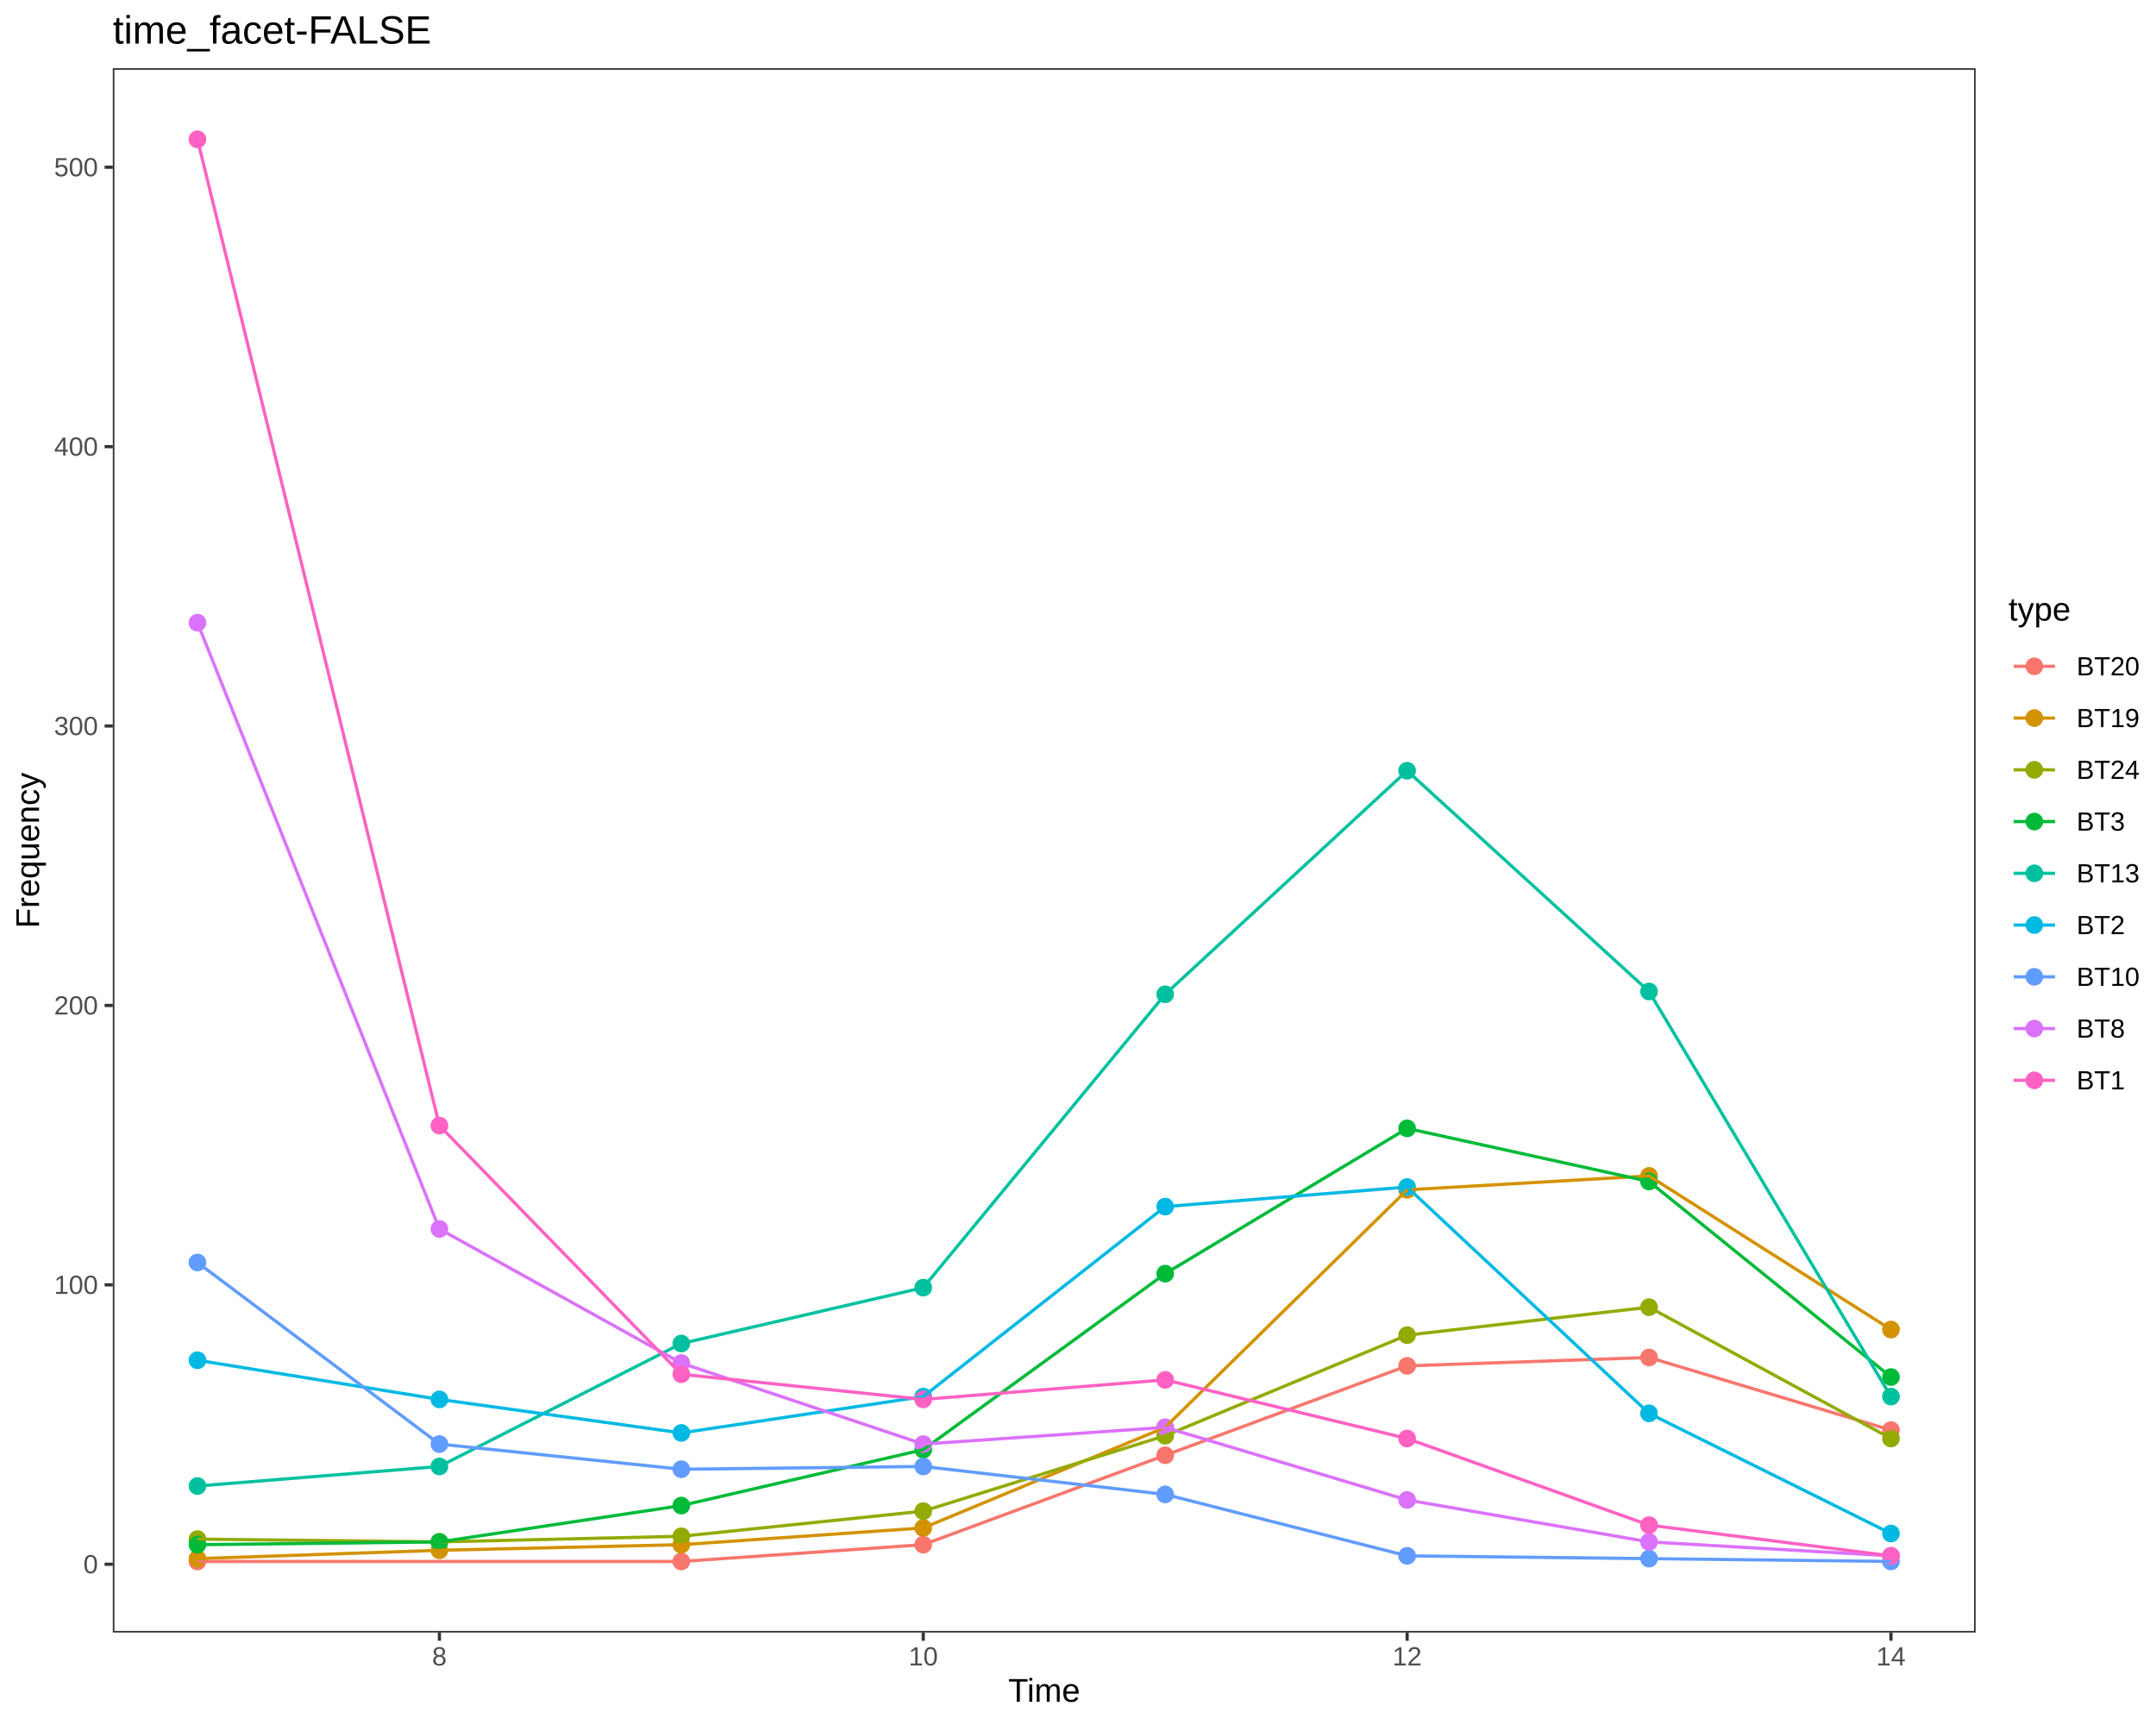
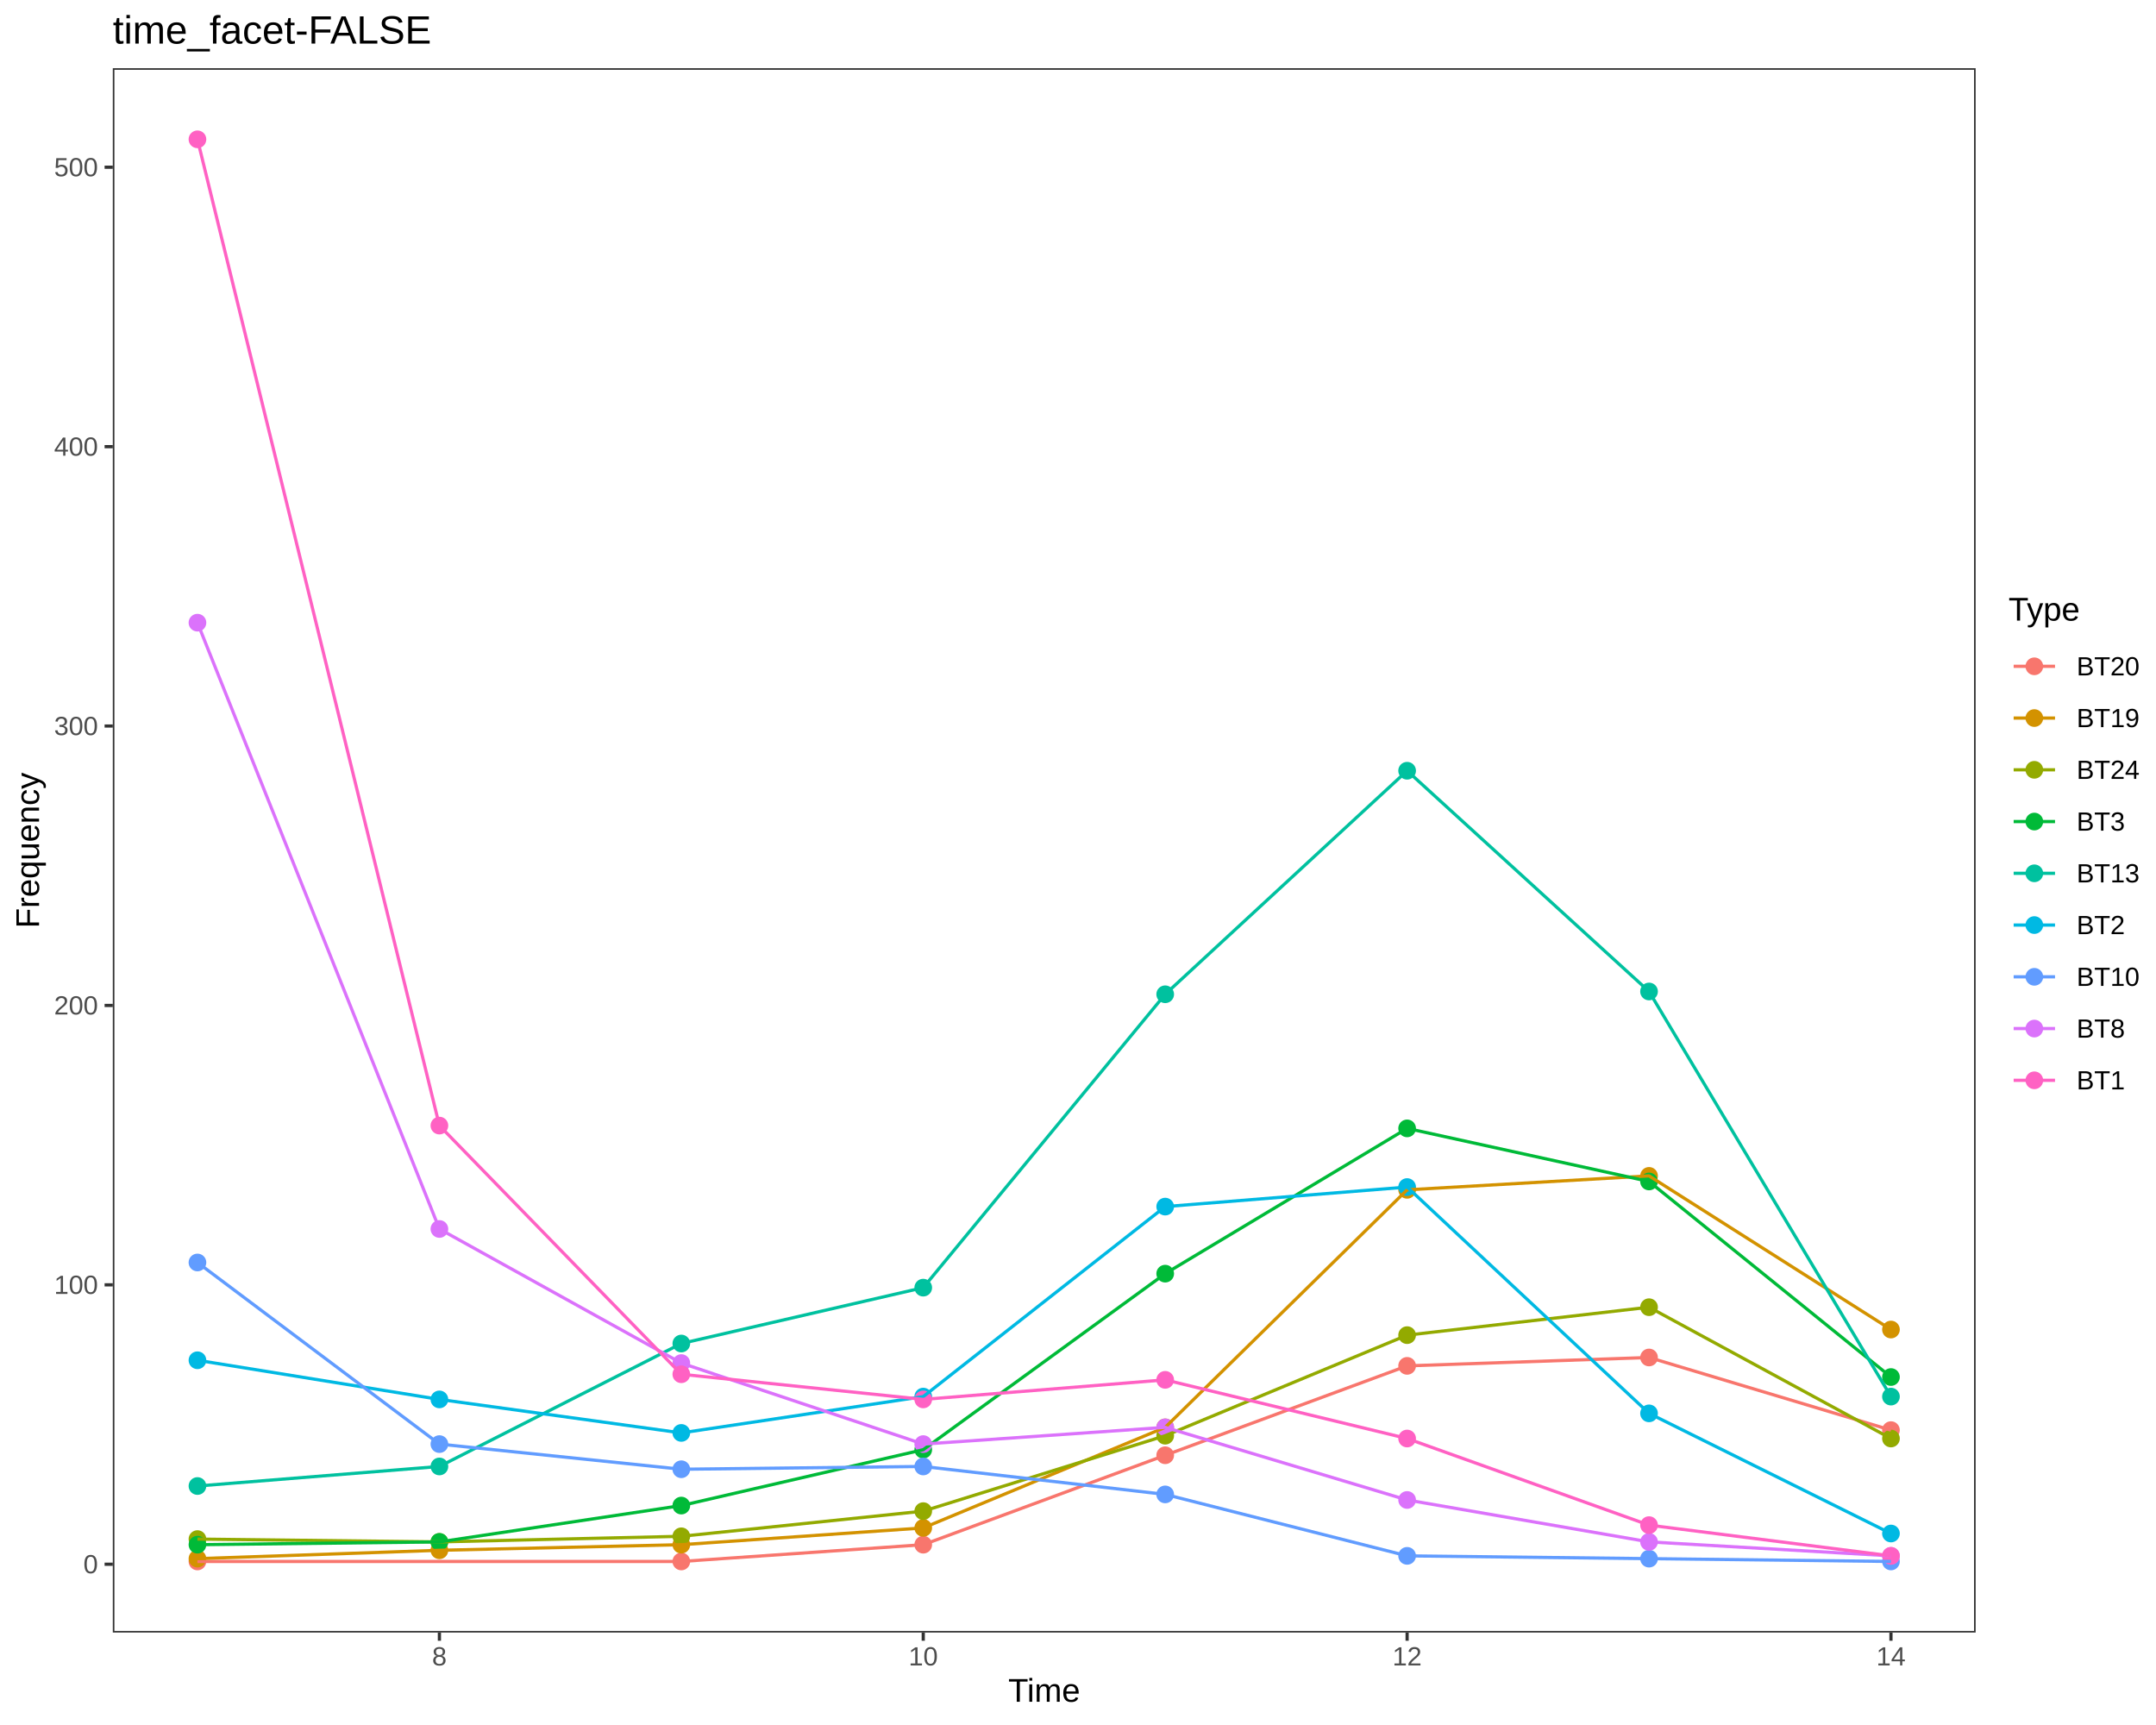
<svg xmlns="http://www.w3.org/2000/svg" viewBox="0 0 720.00 576.00">
  <defs>
    <style type="text/css">
    line, polyline, polygon, path, rect, circle {
      fill: none;
      stroke: #000000;
      stroke-linecap: round;
      stroke-linejoin: round;
      stroke-miterlimit: 10.00;
    }
  </style>
  </defs>
  <rect width="100%" height="100%" style="stroke: none; fill: #FFFFFF;" />
  <rect x="0.00" y="0.00" width="720.00" height="576.00" style="stroke-width: 1.07; stroke: #FFFFFF; fill: #FFFFFF;" />
  <defs>
    <clipPath id="cpMzcuNjd8NjU5Ljc3fDU0NS4xM3wyMi43Nw==">
      <rect x="37.67" y="22.77" width="622.10" height="522.36" />
    </clipPath>
  </defs>
  <rect x="37.67" y="22.77" width="622.10" height="522.36" style="stroke-width: 1.07; stroke: none; fill: #FFFFFF;" clip-path="url(#cpMzcuNjd8NjU5Ljc3fDU0NS4xM3wyMi43Nw==)" />
  <circle cx="65.94" cy="521.39" r="1.95pt" style="stroke-width: 0.71; stroke: #F8766D; fill: #F8766D;" clip-path="url(#cpMzcuNjd8NjU5Ljc3fDU0NS4xM3wyMi43Nw==)" />
  <circle cx="227.53" cy="521.39" r="1.95pt" style="stroke-width: 0.71; stroke: #F8766D; fill: #F8766D;" clip-path="url(#cpMzcuNjd8NjU5Ljc3fDU0NS4xM3wyMi43Nw==)" />
  <circle cx="308.32" cy="515.79" r="1.95pt" style="stroke-width: 0.71; stroke: #F8766D; fill: #F8766D;" clip-path="url(#cpMzcuNjd8NjU5Ljc3fDU0NS4xM3wyMi43Nw==)" />
  <circle cx="389.12" cy="485.93" r="1.95pt" style="stroke-width: 0.71; stroke: #F8766D; fill: #F8766D;" clip-path="url(#cpMzcuNjd8NjU5Ljc3fDU0NS4xM3wyMi43Nw==)" />
  <circle cx="469.91" cy="456.08" r="1.95pt" style="stroke-width: 0.71; stroke: #F8766D; fill: #F8766D;" clip-path="url(#cpMzcuNjd8NjU5Ljc3fDU0NS4xM3wyMi43Nw==)" />
  <circle cx="550.70" cy="453.28" r="1.95pt" style="stroke-width: 0.71; stroke: #F8766D; fill: #F8766D;" clip-path="url(#cpMzcuNjd8NjU5Ljc3fDU0NS4xM3wyMi43Nw==)" />
  <circle cx="631.49" cy="477.54" r="1.95pt" style="stroke-width: 0.71; stroke: #F8766D; fill: #F8766D;" clip-path="url(#cpMzcuNjd8NjU5Ljc3fDU0NS4xM3wyMi43Nw==)" />
  <circle cx="65.94" cy="520.45" r="1.95pt" style="stroke-width: 0.71; stroke: #D39200; fill: #D39200;" clip-path="url(#cpMzcuNjd8NjU5Ljc3fDU0NS4xM3wyMi43Nw==)" />
  <circle cx="146.74" cy="517.66" r="1.95pt" style="stroke-width: 0.71; stroke: #D39200; fill: #D39200;" clip-path="url(#cpMzcuNjd8NjU5Ljc3fDU0NS4xM3wyMi43Nw==)" />
  <circle cx="227.53" cy="515.79" r="1.95pt" style="stroke-width: 0.71; stroke: #D39200; fill: #D39200;" clip-path="url(#cpMzcuNjd8NjU5Ljc3fDU0NS4xM3wyMi43Nw==)" />
  <circle cx="308.32" cy="510.19" r="1.95pt" style="stroke-width: 0.71; stroke: #D39200; fill: #D39200;" clip-path="url(#cpMzcuNjd8NjU5Ljc3fDU0NS4xM3wyMi43Nw==)" />
  <circle cx="389.12" cy="476.61" r="1.95pt" style="stroke-width: 0.71; stroke: #D39200; fill: #D39200;" clip-path="url(#cpMzcuNjd8NjU5Ljc3fDU0NS4xM3wyMi43Nw==)" />
  <circle cx="469.91" cy="397.30" r="1.95pt" style="stroke-width: 0.71; stroke: #D39200; fill: #D39200;" clip-path="url(#cpMzcuNjd8NjU5Ljc3fDU0NS4xM3wyMi43Nw==)" />
  <circle cx="550.70" cy="392.64" r="1.95pt" style="stroke-width: 0.71; stroke: #D39200; fill: #D39200;" clip-path="url(#cpMzcuNjd8NjU5Ljc3fDU0NS4xM3wyMi43Nw==)" />
  <circle cx="631.49" cy="443.95" r="1.95pt" style="stroke-width: 0.71; stroke: #D39200; fill: #D39200;" clip-path="url(#cpMzcuNjd8NjU5Ljc3fDU0NS4xM3wyMi43Nw==)" />
  <circle cx="65.94" cy="513.92" r="1.95pt" style="stroke-width: 0.71; stroke: #93AA00; fill: #93AA00;" clip-path="url(#cpMzcuNjd8NjU5Ljc3fDU0NS4xM3wyMi43Nw==)" />
  <circle cx="146.74" cy="514.86" r="1.95pt" style="stroke-width: 0.71; stroke: #93AA00; fill: #93AA00;" clip-path="url(#cpMzcuNjd8NjU5Ljc3fDU0NS4xM3wyMi43Nw==)" />
  <circle cx="227.53" cy="512.99" r="1.95pt" style="stroke-width: 0.71; stroke: #93AA00; fill: #93AA00;" clip-path="url(#cpMzcuNjd8NjU5Ljc3fDU0NS4xM3wyMi43Nw==)" />
  <circle cx="308.32" cy="504.59" r="1.95pt" style="stroke-width: 0.71; stroke: #93AA00; fill: #93AA00;" clip-path="url(#cpMzcuNjd8NjU5Ljc3fDU0NS4xM3wyMi43Nw==)" />
  <circle cx="389.12" cy="479.40" r="1.95pt" style="stroke-width: 0.71; stroke: #93AA00; fill: #93AA00;" clip-path="url(#cpMzcuNjd8NjU5Ljc3fDU0NS4xM3wyMi43Nw==)" />
  <circle cx="469.91" cy="445.82" r="1.95pt" style="stroke-width: 0.71; stroke: #93AA00; fill: #93AA00;" clip-path="url(#cpMzcuNjd8NjU5Ljc3fDU0NS4xM3wyMi43Nw==)" />
  <circle cx="550.70" cy="436.49" r="1.95pt" style="stroke-width: 0.71; stroke: #93AA00; fill: #93AA00;" clip-path="url(#cpMzcuNjd8NjU5Ljc3fDU0NS4xM3wyMi43Nw==)" />
  <circle cx="631.49" cy="480.34" r="1.95pt" style="stroke-width: 0.71; stroke: #93AA00; fill: #93AA00;" clip-path="url(#cpMzcuNjd8NjU5Ljc3fDU0NS4xM3wyMi43Nw==)" />
  <circle cx="65.94" cy="515.79" r="1.95pt" style="stroke-width: 0.71; stroke: #00BA38; fill: #00BA38;" clip-path="url(#cpMzcuNjd8NjU5Ljc3fDU0NS4xM3wyMi43Nw==)" />
  <circle cx="146.74" cy="514.86" r="1.95pt" style="stroke-width: 0.71; stroke: #00BA38; fill: #00BA38;" clip-path="url(#cpMzcuNjd8NjU5Ljc3fDU0NS4xM3wyMi43Nw==)" />
  <circle cx="227.53" cy="502.73" r="1.95pt" style="stroke-width: 0.71; stroke: #00BA38; fill: #00BA38;" clip-path="url(#cpMzcuNjd8NjU5Ljc3fDU0NS4xM3wyMi43Nw==)" />
  <circle cx="308.32" cy="484.07" r="1.95pt" style="stroke-width: 0.71; stroke: #00BA38; fill: #00BA38;" clip-path="url(#cpMzcuNjd8NjU5Ljc3fDU0NS4xM3wyMi43Nw==)" />
  <circle cx="389.12" cy="425.29" r="1.95pt" style="stroke-width: 0.71; stroke: #00BA38; fill: #00BA38;" clip-path="url(#cpMzcuNjd8NjU5Ljc3fDU0NS4xM3wyMi43Nw==)" />
  <circle cx="469.91" cy="376.78" r="1.95pt" style="stroke-width: 0.71; stroke: #00BA38; fill: #00BA38;" clip-path="url(#cpMzcuNjd8NjU5Ljc3fDU0NS4xM3wyMi43Nw==)" />
  <circle cx="550.70" cy="394.51" r="1.95pt" style="stroke-width: 0.71; stroke: #00BA38; fill: #00BA38;" clip-path="url(#cpMzcuNjd8NjU5Ljc3fDU0NS4xM3wyMi43Nw==)" />
  <circle cx="631.49" cy="459.81" r="1.95pt" style="stroke-width: 0.71; stroke: #00BA38; fill: #00BA38;" clip-path="url(#cpMzcuNjd8NjU5Ljc3fDU0NS4xM3wyMi43Nw==)" />
  <circle cx="65.94" cy="496.20" r="1.95pt" style="stroke-width: 0.71; stroke: #00C19F; fill: #00C19F;" clip-path="url(#cpMzcuNjd8NjU5Ljc3fDU0NS4xM3wyMi43Nw==)" />
  <circle cx="146.74" cy="489.67" r="1.95pt" style="stroke-width: 0.71; stroke: #00C19F; fill: #00C19F;" clip-path="url(#cpMzcuNjd8NjU5Ljc3fDU0NS4xM3wyMi43Nw==)" />
  <circle cx="227.53" cy="448.62" r="1.95pt" style="stroke-width: 0.71; stroke: #00C19F; fill: #00C19F;" clip-path="url(#cpMzcuNjd8NjU5Ljc3fDU0NS4xM3wyMi43Nw==)" />
  <circle cx="308.32" cy="429.96" r="1.95pt" style="stroke-width: 0.71; stroke: #00C19F; fill: #00C19F;" clip-path="url(#cpMzcuNjd8NjU5Ljc3fDU0NS4xM3wyMi43Nw==)" />
  <circle cx="389.12" cy="332.00" r="1.95pt" style="stroke-width: 0.71; stroke: #00C19F; fill: #00C19F;" clip-path="url(#cpMzcuNjd8NjU5Ljc3fDU0NS4xM3wyMi43Nw==)" />
  <circle cx="469.91" cy="257.36" r="1.95pt" style="stroke-width: 0.71; stroke: #00C19F; fill: #00C19F;" clip-path="url(#cpMzcuNjd8NjU5Ljc3fDU0NS4xM3wyMi43Nw==)" />
  <circle cx="550.70" cy="331.07" r="1.95pt" style="stroke-width: 0.71; stroke: #00C19F; fill: #00C19F;" clip-path="url(#cpMzcuNjd8NjU5Ljc3fDU0NS4xM3wyMi43Nw==)" />
  <circle cx="631.49" cy="466.34" r="1.95pt" style="stroke-width: 0.71; stroke: #00C19F; fill: #00C19F;" clip-path="url(#cpMzcuNjd8NjU5Ljc3fDU0NS4xM3wyMi43Nw==)" />
  <circle cx="65.94" cy="454.21" r="1.95pt" style="stroke-width: 0.71; stroke: #00B9E3; fill: #00B9E3;" clip-path="url(#cpMzcuNjd8NjU5Ljc3fDU0NS4xM3wyMi43Nw==)" />
  <circle cx="146.74" cy="467.28" r="1.95pt" style="stroke-width: 0.71; stroke: #00B9E3; fill: #00B9E3;" clip-path="url(#cpMzcuNjd8NjU5Ljc3fDU0NS4xM3wyMi43Nw==)" />
  <circle cx="227.53" cy="478.47" r="1.95pt" style="stroke-width: 0.71; stroke: #00B9E3; fill: #00B9E3;" clip-path="url(#cpMzcuNjd8NjU5Ljc3fDU0NS4xM3wyMi43Nw==)" />
  <circle cx="308.32" cy="466.34" r="1.95pt" style="stroke-width: 0.71; stroke: #00B9E3; fill: #00B9E3;" clip-path="url(#cpMzcuNjd8NjU5Ljc3fDU0NS4xM3wyMi43Nw==)" />
  <circle cx="389.12" cy="402.90" r="1.95pt" style="stroke-width: 0.71; stroke: #00B9E3; fill: #00B9E3;" clip-path="url(#cpMzcuNjd8NjU5Ljc3fDU0NS4xM3wyMi43Nw==)" />
  <circle cx="469.91" cy="396.37" r="1.95pt" style="stroke-width: 0.71; stroke: #00B9E3; fill: #00B9E3;" clip-path="url(#cpMzcuNjd8NjU5Ljc3fDU0NS4xM3wyMi43Nw==)" />
  <circle cx="550.70" cy="471.94" r="1.95pt" style="stroke-width: 0.71; stroke: #00B9E3; fill: #00B9E3;" clip-path="url(#cpMzcuNjd8NjU5Ljc3fDU0NS4xM3wyMi43Nw==)" />
  <circle cx="631.49" cy="512.06" r="1.95pt" style="stroke-width: 0.71; stroke: #00B9E3; fill: #00B9E3;" clip-path="url(#cpMzcuNjd8NjU5Ljc3fDU0NS4xM3wyMi43Nw==)" />
  <circle cx="65.94" cy="421.56" r="1.95pt" style="stroke-width: 0.71; stroke: #619CFF; fill: #619CFF;" clip-path="url(#cpMzcuNjd8NjU5Ljc3fDU0NS4xM3wyMi43Nw==)" />
  <circle cx="146.74" cy="482.20" r="1.95pt" style="stroke-width: 0.71; stroke: #619CFF; fill: #619CFF;" clip-path="url(#cpMzcuNjd8NjU5Ljc3fDU0NS4xM3wyMi43Nw==)" />
  <circle cx="227.53" cy="490.60" r="1.95pt" style="stroke-width: 0.71; stroke: #619CFF; fill: #619CFF;" clip-path="url(#cpMzcuNjd8NjU5Ljc3fDU0NS4xM3wyMi43Nw==)" />
  <circle cx="308.32" cy="489.67" r="1.95pt" style="stroke-width: 0.71; stroke: #619CFF; fill: #619CFF;" clip-path="url(#cpMzcuNjd8NjU5Ljc3fDU0NS4xM3wyMi43Nw==)" />
  <circle cx="389.12" cy="499.00" r="1.95pt" style="stroke-width: 0.71; stroke: #619CFF; fill: #619CFF;" clip-path="url(#cpMzcuNjd8NjU5Ljc3fDU0NS4xM3wyMi43Nw==)" />
  <circle cx="469.91" cy="519.52" r="1.95pt" style="stroke-width: 0.71; stroke: #619CFF; fill: #619CFF;" clip-path="url(#cpMzcuNjd8NjU5Ljc3fDU0NS4xM3wyMi43Nw==)" />
  <circle cx="550.70" cy="520.45" r="1.95pt" style="stroke-width: 0.71; stroke: #619CFF; fill: #619CFF;" clip-path="url(#cpMzcuNjd8NjU5Ljc3fDU0NS4xM3wyMi43Nw==)" />
  <circle cx="631.49" cy="521.39" r="1.95pt" style="stroke-width: 0.71; stroke: #619CFF; fill: #619CFF;" clip-path="url(#cpMzcuNjd8NjU5Ljc3fDU0NS4xM3wyMi43Nw==)" />
  <circle cx="65.94" cy="207.92" r="1.95pt" style="stroke-width: 0.71; stroke: #DB72FB; fill: #DB72FB;" clip-path="url(#cpMzcuNjd8NjU5Ljc3fDU0NS4xM3wyMi43Nw==)" />
  <circle cx="146.74" cy="410.37" r="1.95pt" style="stroke-width: 0.71; stroke: #DB72FB; fill: #DB72FB;" clip-path="url(#cpMzcuNjd8NjU5Ljc3fDU0NS4xM3wyMi43Nw==)" />
  <circle cx="227.53" cy="455.15" r="1.95pt" style="stroke-width: 0.71; stroke: #DB72FB; fill: #DB72FB;" clip-path="url(#cpMzcuNjd8NjU5Ljc3fDU0NS4xM3wyMi43Nw==)" />
  <circle cx="308.32" cy="482.20" r="1.95pt" style="stroke-width: 0.71; stroke: #DB72FB; fill: #DB72FB;" clip-path="url(#cpMzcuNjd8NjU5Ljc3fDU0NS4xM3wyMi43Nw==)" />
  <circle cx="389.12" cy="476.61" r="1.95pt" style="stroke-width: 0.71; stroke: #DB72FB; fill: #DB72FB;" clip-path="url(#cpMzcuNjd8NjU5Ljc3fDU0NS4xM3wyMi43Nw==)" />
  <circle cx="469.91" cy="500.86" r="1.95pt" style="stroke-width: 0.71; stroke: #DB72FB; fill: #DB72FB;" clip-path="url(#cpMzcuNjd8NjU5Ljc3fDU0NS4xM3wyMi43Nw==)" />
  <circle cx="550.70" cy="514.86" r="1.95pt" style="stroke-width: 0.71; stroke: #DB72FB; fill: #DB72FB;" clip-path="url(#cpMzcuNjd8NjU5Ljc3fDU0NS4xM3wyMi43Nw==)" />
  <circle cx="631.49" cy="519.52" r="1.95pt" style="stroke-width: 0.71; stroke: #DB72FB; fill: #DB72FB;" clip-path="url(#cpMzcuNjd8NjU5Ljc3fDU0NS4xM3wyMi43Nw==)" />
  <circle cx="65.94" cy="46.52" r="1.95pt" style="stroke-width: 0.71; stroke: #FF61C3; fill: #FF61C3;" clip-path="url(#cpMzcuNjd8NjU5Ljc3fDU0NS4xM3wyMi43Nw==)" />
  <circle cx="146.74" cy="375.85" r="1.95pt" style="stroke-width: 0.71; stroke: #FF61C3; fill: #FF61C3;" clip-path="url(#cpMzcuNjd8NjU5Ljc3fDU0NS4xM3wyMi43Nw==)" />
  <circle cx="227.53" cy="458.88" r="1.95pt" style="stroke-width: 0.71; stroke: #FF61C3; fill: #FF61C3;" clip-path="url(#cpMzcuNjd8NjU5Ljc3fDU0NS4xM3wyMi43Nw==)" />
  <circle cx="308.32" cy="467.28" r="1.95pt" style="stroke-width: 0.71; stroke: #FF61C3; fill: #FF61C3;" clip-path="url(#cpMzcuNjd8NjU5Ljc3fDU0NS4xM3wyMi43Nw==)" />
  <circle cx="389.12" cy="460.75" r="1.95pt" style="stroke-width: 0.71; stroke: #FF61C3; fill: #FF61C3;" clip-path="url(#cpMzcuNjd8NjU5Ljc3fDU0NS4xM3wyMi43Nw==)" />
  <circle cx="469.91" cy="480.34" r="1.95pt" style="stroke-width: 0.71; stroke: #FF61C3; fill: #FF61C3;" clip-path="url(#cpMzcuNjd8NjU5Ljc3fDU0NS4xM3wyMi43Nw==)" />
  <circle cx="550.70" cy="509.26" r="1.95pt" style="stroke-width: 0.71; stroke: #FF61C3; fill: #FF61C3;" clip-path="url(#cpMzcuNjd8NjU5Ljc3fDU0NS4xM3wyMi43Nw==)" />
  <circle cx="631.49" cy="519.52" r="1.95pt" style="stroke-width: 0.71; stroke: #FF61C3; fill: #FF61C3;" clip-path="url(#cpMzcuNjd8NjU5Ljc3fDU0NS4xM3wyMi43Nw==)" />
  <polyline points="65.94,521.39 227.53,521.39 308.32,515.79 389.12,485.93 469.91,456.08 550.70,453.28 631.49,477.54 " style="stroke-width: 1.07; stroke: #F8766D; stroke-linecap: butt;" clip-path="url(#cpMzcuNjd8NjU5Ljc3fDU0NS4xM3wyMi43Nw==)" />
  <polyline points="65.94,520.45 146.74,517.66 227.53,515.79 308.32,510.19 389.12,476.61 469.91,397.30 550.70,392.64 631.49,443.95 " style="stroke-width: 1.07; stroke: #D39200; stroke-linecap: butt;" clip-path="url(#cpMzcuNjd8NjU5Ljc3fDU0NS4xM3wyMi43Nw==)" />
  <polyline points="65.94,513.92 146.74,514.86 227.53,512.99 308.32,504.59 389.12,479.40 469.91,445.82 550.70,436.49 631.49,480.34 " style="stroke-width: 1.07; stroke: #93AA00; stroke-linecap: butt;" clip-path="url(#cpMzcuNjd8NjU5Ljc3fDU0NS4xM3wyMi43Nw==)" />
  <polyline points="65.94,515.79 146.74,514.86 227.53,502.73 308.32,484.07 389.12,425.29 469.91,376.78 550.70,394.51 631.49,459.81 " style="stroke-width: 1.07; stroke: #00BA38; stroke-linecap: butt;" clip-path="url(#cpMzcuNjd8NjU5Ljc3fDU0NS4xM3wyMi43Nw==)" />
  <polyline points="65.94,496.20 146.74,489.67 227.53,448.62 308.32,429.96 389.12,332.00 469.91,257.36 550.70,331.07 631.49,466.34 " style="stroke-width: 1.07; stroke: #00C19F; stroke-linecap: butt;" clip-path="url(#cpMzcuNjd8NjU5Ljc3fDU0NS4xM3wyMi43Nw==)" />
  <polyline points="65.94,454.21 146.74,467.28 227.53,478.47 308.32,466.34 389.12,402.90 469.91,396.37 550.70,471.94 631.49,512.06 " style="stroke-width: 1.07; stroke: #00B9E3; stroke-linecap: butt;" clip-path="url(#cpMzcuNjd8NjU5Ljc3fDU0NS4xM3wyMi43Nw==)" />
  <polyline points="65.94,421.56 146.74,482.20 227.53,490.60 308.32,489.67 389.12,499.00 469.91,519.52 550.70,520.45 631.49,521.39 " style="stroke-width: 1.07; stroke: #619CFF; stroke-linecap: butt;" clip-path="url(#cpMzcuNjd8NjU5Ljc3fDU0NS4xM3wyMi43Nw==)" />
  <polyline points="65.94,207.92 146.74,410.37 227.53,455.15 308.32,482.20 389.12,476.61 469.91,500.86 550.70,514.86 631.49,519.52 " style="stroke-width: 1.07; stroke: #DB72FB; stroke-linecap: butt;" clip-path="url(#cpMzcuNjd8NjU5Ljc3fDU0NS4xM3wyMi43Nw==)" />
  <polyline points="65.94,46.52 146.74,375.85 227.53,458.88 308.32,467.28 389.12,460.75 469.91,480.34 550.70,509.26 631.49,519.52 " style="stroke-width: 1.07; stroke: #FF61C3; stroke-linecap: butt;" clip-path="url(#cpMzcuNjd8NjU5Ljc3fDU0NS4xM3wyMi43Nw==)" />
  <rect x="37.67" y="22.77" width="622.10" height="522.36" style="stroke-width: 1.07; stroke: #333333;" clip-path="url(#cpMzcuNjd8NjU5Ljc3fDU0NS4xM3wyMi43Nw==)" />
  <defs>
    <clipPath id="cpMC4wMHw3MjAuMDB8NTc2LjAwfDAuMDA=">
      <rect x="0.00" y="0.00" width="720.00" height="576.00" />
    </clipPath>
  </defs>
  <g clip-path="url(#cpMC4wMHw3MjAuMDB8NTc2LjAwfDAuMDA=)">
    <text x="27.84" y="525.34" style="font-size: 8.80px; fill: #4D4D4D; font-family: Liberation Sans;" textLength="4.89px" lengthAdjust="spacingAndGlyphs">0</text>
  </g>
  <g clip-path="url(#cpMC4wMHw3MjAuMDB8NTc2LjAwfDAuMDA=)">
    <text x="18.06" y="432.05" style="font-size: 8.80px; fill: #4D4D4D; font-family: Liberation Sans;" textLength="14.67px" lengthAdjust="spacingAndGlyphs">100</text>
  </g>
  <g clip-path="url(#cpMC4wMHw3MjAuMDB8NTc2LjAwfDAuMDA=)">
    <text x="18.06" y="338.75" style="font-size: 8.80px; fill: #4D4D4D; font-family: Liberation Sans;" textLength="14.67px" lengthAdjust="spacingAndGlyphs">200</text>
  </g>
  <g clip-path="url(#cpMC4wMHw3MjAuMDB8NTc2LjAwfDAuMDA=)">
    <text x="18.06" y="245.46" style="font-size: 8.80px; fill: #4D4D4D; font-family: Liberation Sans;" textLength="14.67px" lengthAdjust="spacingAndGlyphs">300</text>
  </g>
  <g clip-path="url(#cpMC4wMHw3MjAuMDB8NTc2LjAwfDAuMDA=)">
    <text x="18.06" y="152.16" style="font-size: 8.80px; fill: #4D4D4D; font-family: Liberation Sans;" textLength="14.67px" lengthAdjust="spacingAndGlyphs">400</text>
  </g>
  <g clip-path="url(#cpMC4wMHw3MjAuMDB8NTc2LjAwfDAuMDA=)">
    <text x="18.06" y="58.87" style="font-size: 8.80px; fill: #4D4D4D; font-family: Liberation Sans;" textLength="14.67px" lengthAdjust="spacingAndGlyphs">500</text>
  </g>
  <polyline points="34.93,522.32 37.67,522.32 " style="stroke-width: 1.07; stroke: #333333; stroke-linecap: butt;" clip-path="url(#cpMC4wMHw3MjAuMDB8NTc2LjAwfDAuMDA=)" />
  <polyline points="34.93,429.02 37.67,429.02 " style="stroke-width: 1.07; stroke: #333333; stroke-linecap: butt;" clip-path="url(#cpMC4wMHw3MjAuMDB8NTc2LjAwfDAuMDA=)" />
  <polyline points="34.93,335.73 37.67,335.73 " style="stroke-width: 1.07; stroke: #333333; stroke-linecap: butt;" clip-path="url(#cpMC4wMHw3MjAuMDB8NTc2LjAwfDAuMDA=)" />
  <polyline points="34.93,242.43 37.67,242.43 " style="stroke-width: 1.07; stroke: #333333; stroke-linecap: butt;" clip-path="url(#cpMC4wMHw3MjAuMDB8NTc2LjAwfDAuMDA=)" />
  <polyline points="34.93,149.14 37.67,149.14 " style="stroke-width: 1.07; stroke: #333333; stroke-linecap: butt;" clip-path="url(#cpMC4wMHw3MjAuMDB8NTc2LjAwfDAuMDA=)" />
  <polyline points="34.93,55.84 37.67,55.84 " style="stroke-width: 1.07; stroke: #333333; stroke-linecap: butt;" clip-path="url(#cpMC4wMHw3MjAuMDB8NTc2LjAwfDAuMDA=)" />
  <polyline points="146.74,547.87 146.74,545.13 " style="stroke-width: 1.07; stroke: #333333; stroke-linecap: butt;" clip-path="url(#cpMC4wMHw3MjAuMDB8NTc2LjAwfDAuMDA=)" />
  <polyline points="308.32,547.87 308.32,545.13 " style="stroke-width: 1.07; stroke: #333333; stroke-linecap: butt;" clip-path="url(#cpMC4wMHw3MjAuMDB8NTc2LjAwfDAuMDA=)" />
  <polyline points="469.91,547.87 469.91,545.13 " style="stroke-width: 1.07; stroke: #333333; stroke-linecap: butt;" clip-path="url(#cpMC4wMHw3MjAuMDB8NTc2LjAwfDAuMDA=)" />
  <polyline points="631.49,547.87 631.49,545.13 " style="stroke-width: 1.07; stroke: #333333; stroke-linecap: butt;" clip-path="url(#cpMC4wMHw3MjAuMDB8NTc2LjAwfDAuMDA=)" />
  <g clip-path="url(#cpMC4wMHw3MjAuMDB8NTc2LjAwfDAuMDA=)">
    <text x="144.29" y="556.11" style="font-size: 8.80px; fill: #4D4D4D; font-family: Liberation Sans;" textLength="4.89px" lengthAdjust="spacingAndGlyphs">8</text>
  </g>
  <g clip-path="url(#cpMC4wMHw3MjAuMDB8NTc2LjAwfDAuMDA=)">
    <text x="303.43" y="556.11" style="font-size: 8.80px; fill: #4D4D4D; font-family: Liberation Sans;" textLength="9.78px" lengthAdjust="spacingAndGlyphs">10</text>
  </g>
  <g clip-path="url(#cpMC4wMHw3MjAuMDB8NTc2LjAwfDAuMDA=)">
    <text x="465.02" y="556.11" style="font-size: 8.80px; fill: #4D4D4D; font-family: Liberation Sans;" textLength="9.78px" lengthAdjust="spacingAndGlyphs">12</text>
  </g>
  <g clip-path="url(#cpMC4wMHw3MjAuMDB8NTc2LjAwfDAuMDA=)">
    <text x="626.60" y="556.11" style="font-size: 8.80px; fill: #4D4D4D; font-family: Liberation Sans;" textLength="9.78px" lengthAdjust="spacingAndGlyphs">14</text>
  </g>
  <g clip-path="url(#cpMC4wMHw3MjAuMDB8NTc2LjAwfDAuMDA=)">
    <text x="336.70" y="568.24" style="font-size: 11.00px; font-family: Liberation Sans;" textLength="24.03px" lengthAdjust="spacingAndGlyphs">Time</text>
  </g>
  <g clip-path="url(#cpMC4wMHw3MjAuMDB8NTc2LjAwfDAuMDA=)">
    <text transform="translate(13.04,309.95) rotate(-90)" style="font-size: 11.00px; font-family: Liberation Sans;" textLength="52.00px" lengthAdjust="spacingAndGlyphs">Frequency</text>
  </g>
  <rect x="670.73" y="198.53" width="43.79" height="170.84" style="stroke-width: 1.07; stroke: none; fill: #FFFFFF;" clip-path="url(#cpMC4wMHw3MjAuMDB8NTc2LjAwfDAuMDA=)" />
  <g clip-path="url(#cpMC4wMHw3MjAuMDB8NTc2LjAwfDAuMDA=)">
-     <text x="670.73" y="207.23" style="font-size: 11.00px; font-family: Liberation Sans;" textLength="20.81px" lengthAdjust="spacingAndGlyphs">type</text>
+     <text x="670.73" y="207.23" style="font-size: 11.00px; font-family: Liberation Sans;" textLength="23.86px" lengthAdjust="spacingAndGlyphs">Type</text>
  </g>
  <rect x="670.73" y="213.85" width="17.28" height="17.28" style="stroke-width: 1.07; stroke: none; fill: #FFFFFF;" clip-path="url(#cpMC4wMHw3MjAuMDB8NTc2LjAwfDAuMDA=)" />
  <circle cx="679.37" cy="222.49" r="1.95pt" style="stroke-width: 0.71; stroke: #F8766D; fill: #F8766D;" clip-path="url(#cpMC4wMHw3MjAuMDB8NTc2LjAwfDAuMDA=)" />
  <line x1="672.46" y1="222.49" x2="686.28" y2="222.49" style="stroke-width: 1.07; stroke: #F8766D; stroke-linecap: butt;" clip-path="url(#cpMC4wMHw3MjAuMDB8NTc2LjAwfDAuMDA=)" />
  <rect x="670.73" y="231.13" width="17.28" height="17.28" style="stroke-width: 1.07; stroke: none; fill: #FFFFFF;" clip-path="url(#cpMC4wMHw3MjAuMDB8NTc2LjAwfDAuMDA=)" />
  <circle cx="679.37" cy="239.77" r="1.95pt" style="stroke-width: 0.71; stroke: #D39200; fill: #D39200;" clip-path="url(#cpMC4wMHw3MjAuMDB8NTc2LjAwfDAuMDA=)" />
  <line x1="672.46" y1="239.77" x2="686.28" y2="239.77" style="stroke-width: 1.07; stroke: #D39200; stroke-linecap: butt;" clip-path="url(#cpMC4wMHw3MjAuMDB8NTc2LjAwfDAuMDA=)" />
  <rect x="670.73" y="248.41" width="17.28" height="17.28" style="stroke-width: 1.07; stroke: none; fill: #FFFFFF;" clip-path="url(#cpMC4wMHw3MjAuMDB8NTc2LjAwfDAuMDA=)" />
  <circle cx="679.37" cy="257.05" r="1.95pt" style="stroke-width: 0.71; stroke: #93AA00; fill: #93AA00;" clip-path="url(#cpMC4wMHw3MjAuMDB8NTc2LjAwfDAuMDA=)" />
  <line x1="672.46" y1="257.05" x2="686.28" y2="257.05" style="stroke-width: 1.07; stroke: #93AA00; stroke-linecap: butt;" clip-path="url(#cpMC4wMHw3MjAuMDB8NTc2LjAwfDAuMDA=)" />
  <rect x="670.73" y="265.69" width="17.28" height="17.28" style="stroke-width: 1.07; stroke: none; fill: #FFFFFF;" clip-path="url(#cpMC4wMHw3MjAuMDB8NTc2LjAwfDAuMDA=)" />
  <circle cx="679.37" cy="274.33" r="1.95pt" style="stroke-width: 0.71; stroke: #00BA38; fill: #00BA38;" clip-path="url(#cpMC4wMHw3MjAuMDB8NTc2LjAwfDAuMDA=)" />
  <line x1="672.46" y1="274.33" x2="686.28" y2="274.33" style="stroke-width: 1.07; stroke: #00BA38; stroke-linecap: butt;" clip-path="url(#cpMC4wMHw3MjAuMDB8NTc2LjAwfDAuMDA=)" />
  <rect x="670.73" y="282.97" width="17.28" height="17.28" style="stroke-width: 1.07; stroke: none; fill: #FFFFFF;" clip-path="url(#cpMC4wMHw3MjAuMDB8NTc2LjAwfDAuMDA=)" />
  <circle cx="679.37" cy="291.61" r="1.95pt" style="stroke-width: 0.71; stroke: #00C19F; fill: #00C19F;" clip-path="url(#cpMC4wMHw3MjAuMDB8NTc2LjAwfDAuMDA=)" />
  <line x1="672.46" y1="291.61" x2="686.28" y2="291.61" style="stroke-width: 1.07; stroke: #00C19F; stroke-linecap: butt;" clip-path="url(#cpMC4wMHw3MjAuMDB8NTc2LjAwfDAuMDA=)" />
  <rect x="670.73" y="300.25" width="17.28" height="17.28" style="stroke-width: 1.07; stroke: none; fill: #FFFFFF;" clip-path="url(#cpMC4wMHw3MjAuMDB8NTc2LjAwfDAuMDA=)" />
  <circle cx="679.37" cy="308.89" r="1.95pt" style="stroke-width: 0.71; stroke: #00B9E3; fill: #00B9E3;" clip-path="url(#cpMC4wMHw3MjAuMDB8NTc2LjAwfDAuMDA=)" />
  <line x1="672.46" y1="308.89" x2="686.28" y2="308.89" style="stroke-width: 1.07; stroke: #00B9E3; stroke-linecap: butt;" clip-path="url(#cpMC4wMHw3MjAuMDB8NTc2LjAwfDAuMDA=)" />
  <rect x="670.73" y="317.53" width="17.28" height="17.28" style="stroke-width: 1.07; stroke: none; fill: #FFFFFF;" clip-path="url(#cpMC4wMHw3MjAuMDB8NTc2LjAwfDAuMDA=)" />
  <circle cx="679.37" cy="326.17" r="1.95pt" style="stroke-width: 0.71; stroke: #619CFF; fill: #619CFF;" clip-path="url(#cpMC4wMHw3MjAuMDB8NTc2LjAwfDAuMDA=)" />
  <line x1="672.46" y1="326.17" x2="686.28" y2="326.17" style="stroke-width: 1.07; stroke: #619CFF; stroke-linecap: butt;" clip-path="url(#cpMC4wMHw3MjAuMDB8NTc2LjAwfDAuMDA=)" />
  <rect x="670.73" y="334.81" width="17.28" height="17.28" style="stroke-width: 1.07; stroke: none; fill: #FFFFFF;" clip-path="url(#cpMC4wMHw3MjAuMDB8NTc2LjAwfDAuMDA=)" />
  <circle cx="679.37" cy="343.45" r="1.95pt" style="stroke-width: 0.71; stroke: #DB72FB; fill: #DB72FB;" clip-path="url(#cpMC4wMHw3MjAuMDB8NTc2LjAwfDAuMDA=)" />
  <line x1="672.46" y1="343.45" x2="686.28" y2="343.45" style="stroke-width: 1.07; stroke: #DB72FB; stroke-linecap: butt;" clip-path="url(#cpMC4wMHw3MjAuMDB8NTc2LjAwfDAuMDA=)" />
  <rect x="670.73" y="352.09" width="17.28" height="17.28" style="stroke-width: 1.07; stroke: none; fill: #FFFFFF;" clip-path="url(#cpMC4wMHw3MjAuMDB8NTc2LjAwfDAuMDA=)" />
  <circle cx="679.37" cy="360.73" r="1.95pt" style="stroke-width: 0.71; stroke: #FF61C3; fill: #FF61C3;" clip-path="url(#cpMC4wMHw3MjAuMDB8NTc2LjAwfDAuMDA=)" />
  <line x1="672.46" y1="360.73" x2="686.28" y2="360.73" style="stroke-width: 1.07; stroke: #FF61C3; stroke-linecap: butt;" clip-path="url(#cpMC4wMHw3MjAuMDB8NTc2LjAwfDAuMDA=)" />
  <g clip-path="url(#cpMC4wMHw3MjAuMDB8NTc2LjAwfDAuMDA=)">
    <text x="693.49" y="225.52" style="font-size: 8.80px; font-family: Liberation Sans;" textLength="21.03px" lengthAdjust="spacingAndGlyphs">BT20</text>
  </g>
  <g clip-path="url(#cpMC4wMHw3MjAuMDB8NTc2LjAwfDAuMDA=)">
    <text x="693.49" y="242.80" style="font-size: 8.80px; font-family: Liberation Sans;" textLength="21.03px" lengthAdjust="spacingAndGlyphs">BT19</text>
  </g>
  <g clip-path="url(#cpMC4wMHw3MjAuMDB8NTc2LjAwfDAuMDA=)">
    <text x="693.49" y="260.08" style="font-size: 8.80px; font-family: Liberation Sans;" textLength="21.03px" lengthAdjust="spacingAndGlyphs">BT24</text>
  </g>
  <g clip-path="url(#cpMC4wMHw3MjAuMDB8NTc2LjAwfDAuMDA=)">
    <text x="693.49" y="277.36" style="font-size: 8.80px; font-family: Liberation Sans;" textLength="16.14px" lengthAdjust="spacingAndGlyphs">BT3</text>
  </g>
  <g clip-path="url(#cpMC4wMHw3MjAuMDB8NTc2LjAwfDAuMDA=)">
    <text x="693.49" y="294.64" style="font-size: 8.80px; font-family: Liberation Sans;" textLength="21.03px" lengthAdjust="spacingAndGlyphs">BT13</text>
  </g>
  <g clip-path="url(#cpMC4wMHw3MjAuMDB8NTc2LjAwfDAuMDA=)">
    <text x="693.49" y="311.92" style="font-size: 8.80px; font-family: Liberation Sans;" textLength="16.14px" lengthAdjust="spacingAndGlyphs">BT2</text>
  </g>
  <g clip-path="url(#cpMC4wMHw3MjAuMDB8NTc2LjAwfDAuMDA=)">
    <text x="693.49" y="329.20" style="font-size: 8.80px; font-family: Liberation Sans;" textLength="21.03px" lengthAdjust="spacingAndGlyphs">BT10</text>
  </g>
  <g clip-path="url(#cpMC4wMHw3MjAuMDB8NTc2LjAwfDAuMDA=)">
    <text x="693.49" y="346.48" style="font-size: 8.80px; font-family: Liberation Sans;" textLength="16.14px" lengthAdjust="spacingAndGlyphs">BT8</text>
  </g>
  <g clip-path="url(#cpMC4wMHw3MjAuMDB8NTc2LjAwfDAuMDA=)">
    <text x="693.49" y="363.76" style="font-size: 8.80px; font-family: Liberation Sans;" textLength="16.14px" lengthAdjust="spacingAndGlyphs">BT1</text>
  </g>
  <g clip-path="url(#cpMC4wMHw3MjAuMDB8NTc2LjAwfDAuMDA=)">
    <text x="37.67" y="14.56" style="font-size: 13.20px; font-family: Liberation Sans;" textLength="106.23px" lengthAdjust="spacingAndGlyphs">time_facet-FALSE</text>
  </g>
</svg>
